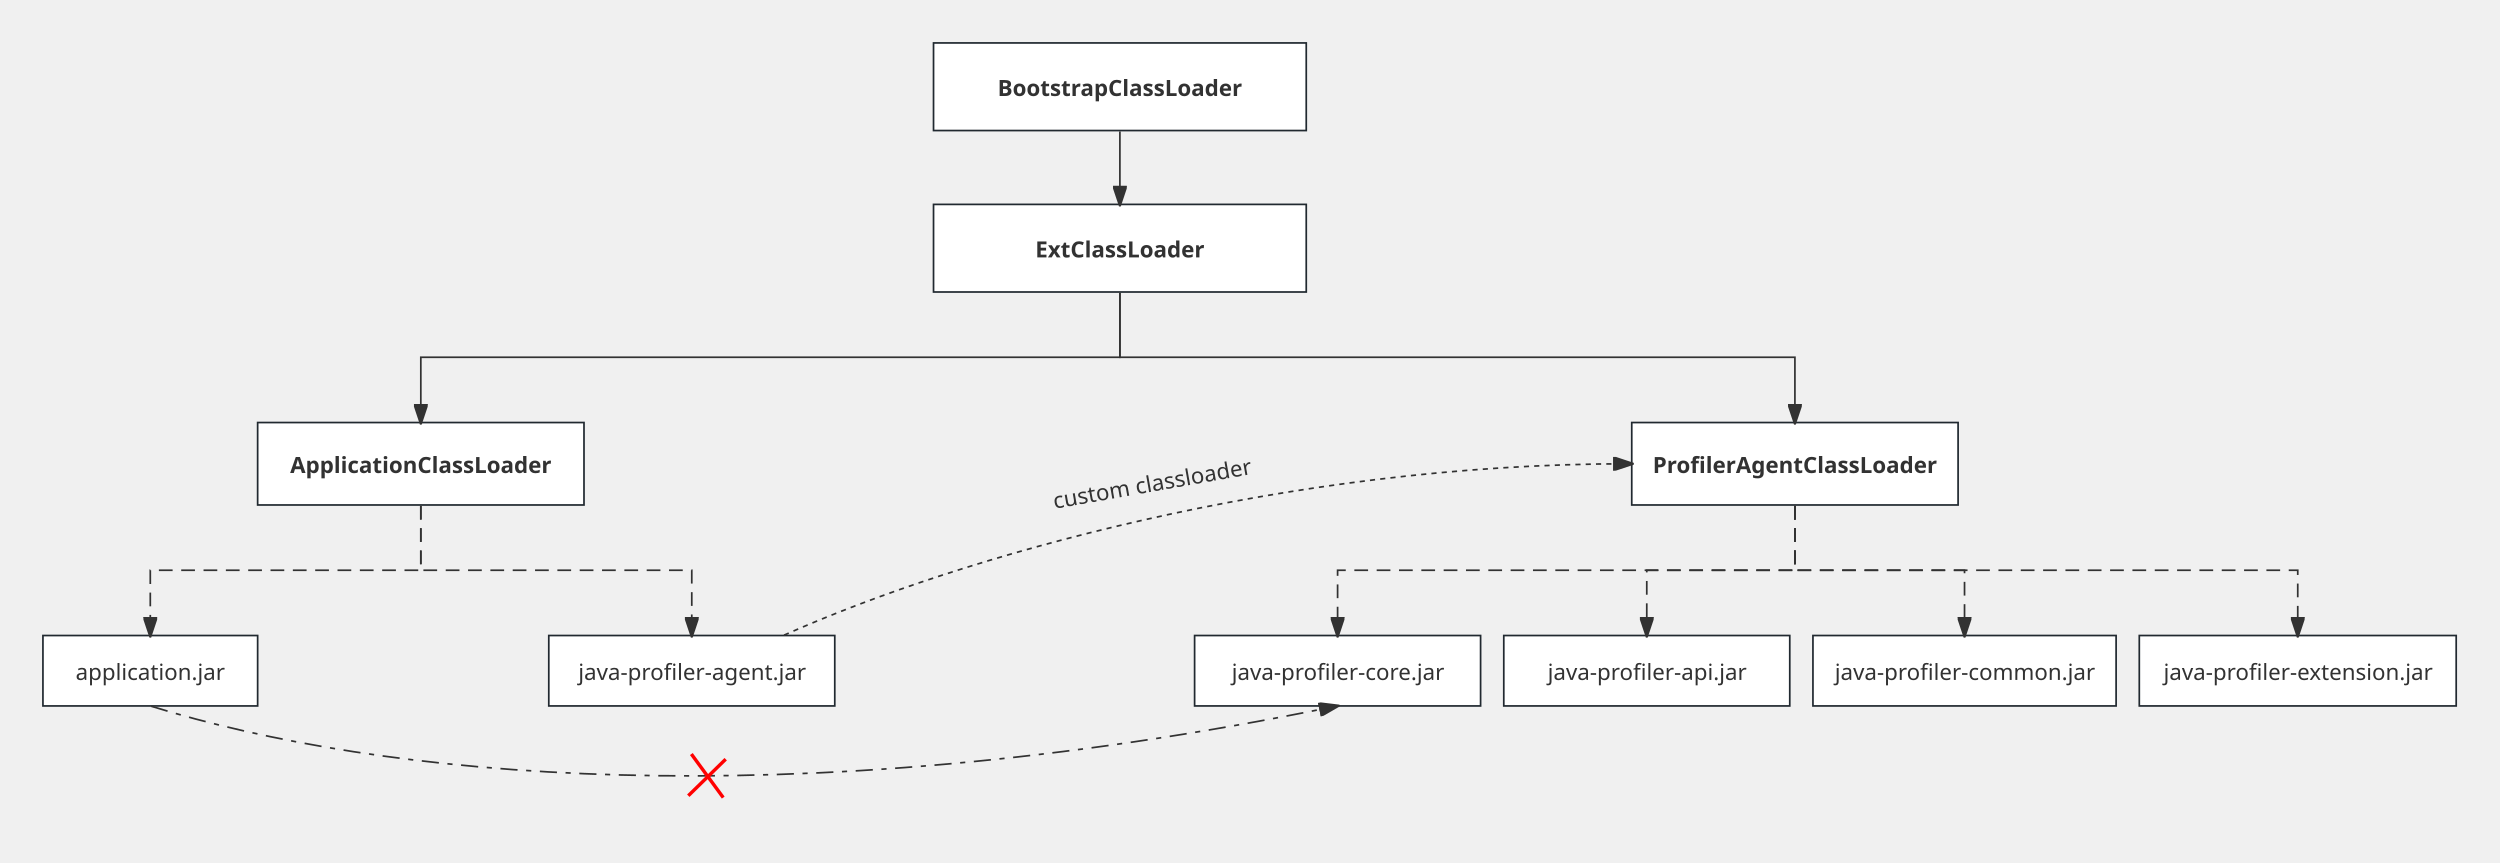
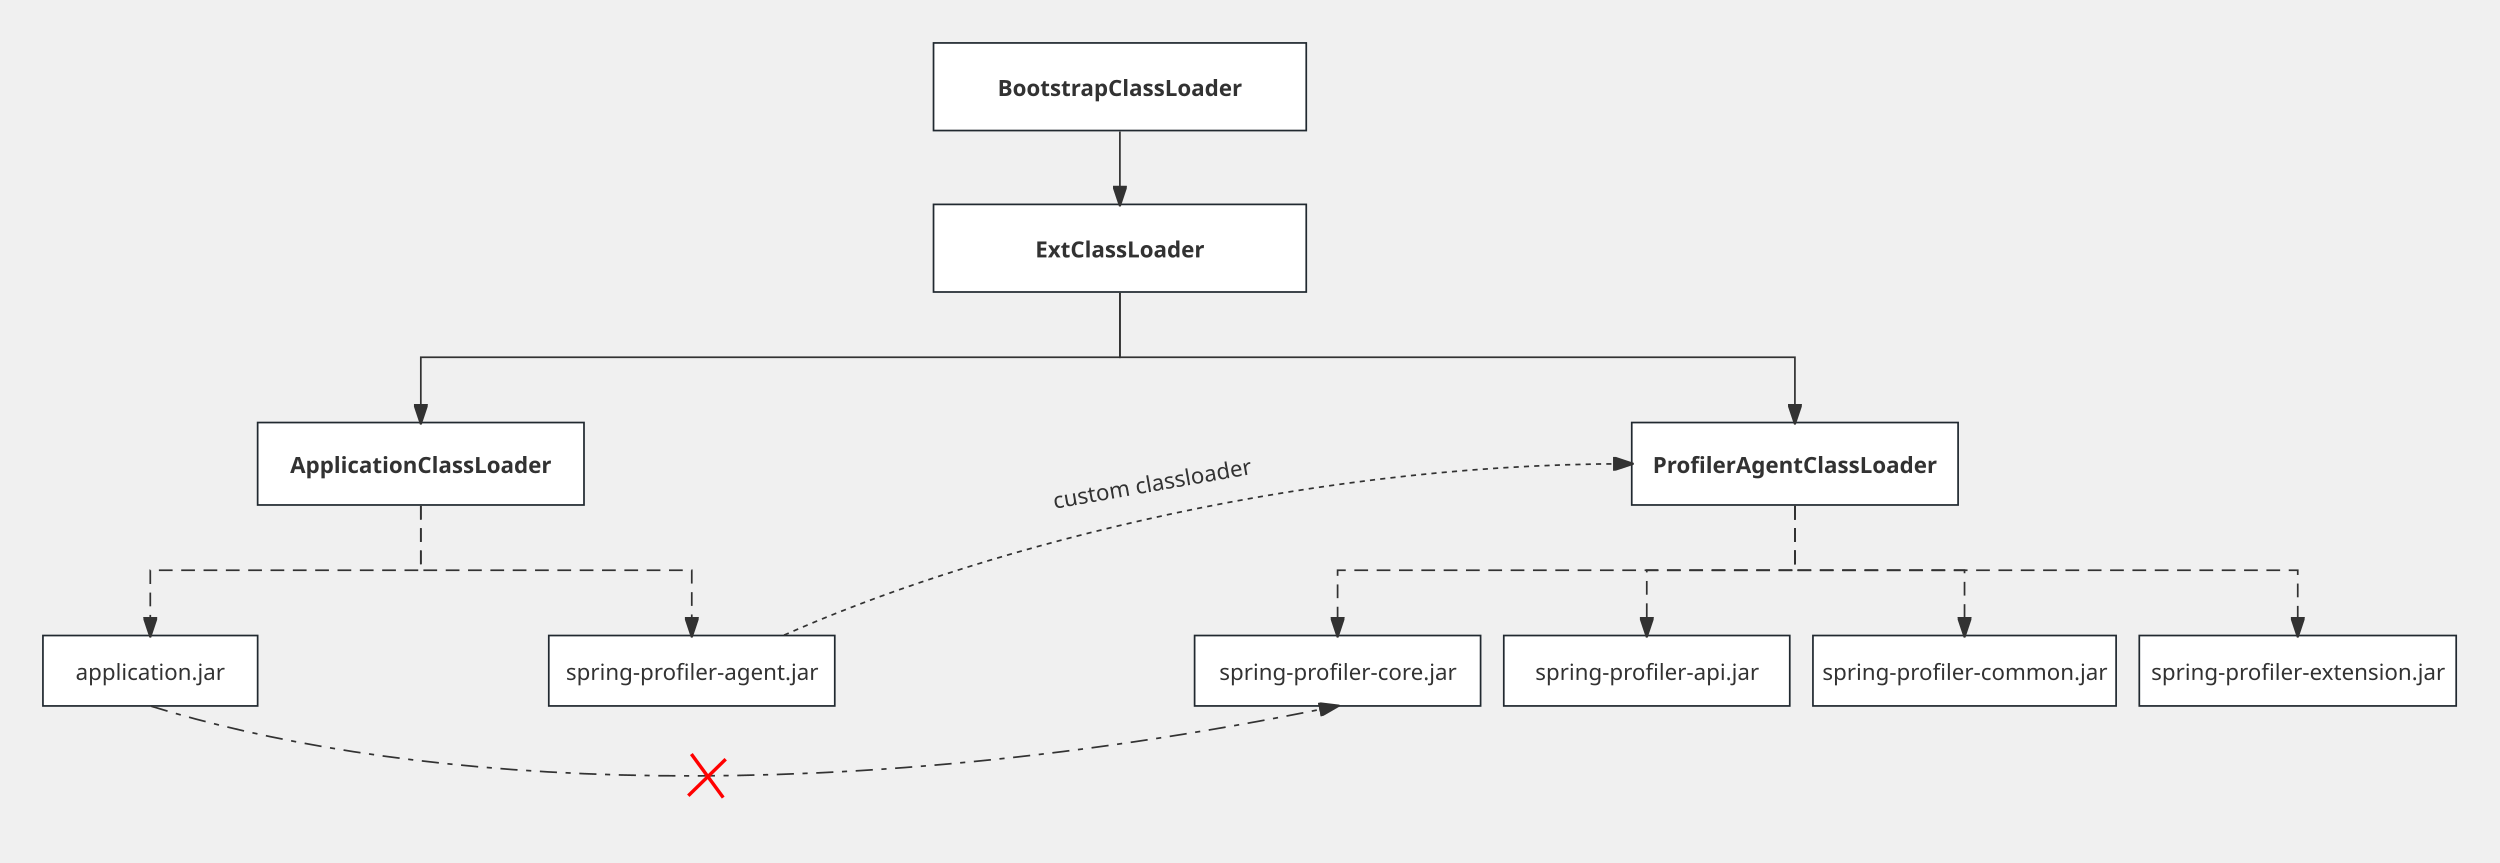
<svg xmlns="http://www.w3.org/2000/svg" id="SvgjsSvg1001" width="1455.5" height="502.141" version="1.1">
  <defs id="SvgjsDefs1002">
    <marker id="SvgjsMarker1034" markerWidth="12" markerHeight="8" refX="9" refY="4" viewBox="0 0 12 8" orient="auto" markerUnits="userSpaceOnUse" stroke-dasharray="0,0">
      <path id="SvgjsPath1035" d="M0,0 L12,4 L0,8 L0,0" fill="#323232" stroke="#323232" stroke-width="1" />
    </marker>
    <marker id="SvgjsMarker1038" markerWidth="12" markerHeight="8" refX="9" refY="4" viewBox="0 0 12 8" orient="auto" markerUnits="userSpaceOnUse" stroke-dasharray="0,0">
      <path id="SvgjsPath1039" d="M0,0 L12,4 L0,8 L0,0" fill="#323232" stroke="#323232" stroke-width="1" />
    </marker>
    <marker id="SvgjsMarker1042" markerWidth="12" markerHeight="8" refX="9" refY="4" viewBox="0 0 12 8" orient="auto" markerUnits="userSpaceOnUse" stroke-dasharray="0,0">
      <path id="SvgjsPath1043" d="M0,0 L12,4 L0,8 L0,0" fill="#323232" stroke="#323232" stroke-width="1" />
    </marker>
    <marker id="SvgjsMarker1052" markerWidth="12" markerHeight="8" refX="9" refY="4" viewBox="0 0 12 8" orient="auto" markerUnits="userSpaceOnUse" stroke-dasharray="0,0">
      <path id="SvgjsPath1053" d="M0,0 L12,4 L0,8 L0,0" fill="#323232" stroke="#323232" stroke-width="1" />
    </marker>
    <marker id="SvgjsMarker1068" markerWidth="12" markerHeight="8" refX="9" refY="4" viewBox="0 0 12 8" orient="auto" markerUnits="userSpaceOnUse" stroke-dasharray="0,0">
      <path id="SvgjsPath1069" d="M0,0 L12,4 L0,8 L0,0" fill="#323232" stroke="#323232" stroke-width="1" />
    </marker>
    <marker id="SvgjsMarker1090" markerWidth="12" markerHeight="8" refX="9" refY="4" viewBox="0 0 12 8" orient="auto" markerUnits="userSpaceOnUse" stroke-dasharray="0,0">
      <path id="SvgjsPath1091" d="M0,0 L12,4 L0,8 L0,0" fill="#323232" stroke="#323232" stroke-width="1" />
    </marker>
    <marker id="SvgjsMarker1094" markerWidth="12" markerHeight="8" refX="9" refY="4" viewBox="0 0 12 8" orient="auto" markerUnits="userSpaceOnUse" stroke-dasharray="0,0">
      <path id="SvgjsPath1095" d="M0,0 L12,4 L0,8 L0,0" fill="#323232" stroke="#323232" stroke-width="1" />
    </marker>
    <marker id="SvgjsMarker1098" markerWidth="12" markerHeight="8" refX="9" refY="4" viewBox="0 0 12 8" orient="auto" markerUnits="userSpaceOnUse" stroke-dasharray="0,0">
      <path id="SvgjsPath1099" d="M0,0 L12,4 L0,8 L0,0" fill="#323232" stroke="#323232" stroke-width="1" />
    </marker>
    <marker id="SvgjsMarker1102" markerWidth="12" markerHeight="8" refX="9" refY="4" viewBox="0 0 12 8" orient="auto" markerUnits="userSpaceOnUse" stroke-dasharray="0,0">
      <path id="SvgjsPath1103" d="M0,0 L12,4 L0,8 L0,0" fill="#323232" stroke="#323232" stroke-width="1" />
    </marker>
    <marker id="SvgjsMarker1106" markerWidth="12" markerHeight="8" refX="9" refY="4" viewBox="0 0 12 8" orient="auto" markerUnits="userSpaceOnUse" stroke-dasharray="0,0">
      <path id="SvgjsPath1107" d="M0,0 L12,4 L0,8 L0,0" fill="#323232" stroke="#323232" stroke-width="1" />
    </marker>
    <marker id="SvgjsMarker1116" markerWidth="12" markerHeight="8" refX="9" refY="4" viewBox="0 0 12 8" orient="auto" markerUnits="userSpaceOnUse" stroke-dasharray="0,0">
      <path id="SvgjsPath1117" d="M0,0 L12,4 L0,8 L0,0" fill="#323232" stroke="#323232" stroke-width="1" />
    </marker>
  </defs>
  <g id="SvgjsG1008" transform="translate(543.5,25)">
    <path id="SvgjsPath1009" d="M 0 0L 217 0L 217 51L 0 51Z" stroke="rgba(33,41,48,1)" stroke-width="1" fill-opacity="1" fill="#ffffff" />
    <g id="SvgjsG1010">
      <text id="SvgjsText1011" font-family="微软雅黑" text-anchor="middle" font-size="13px" width="197px" fill="#323232" font-weight="700" align="middle" lineHeight="125%" anchor="middle" family="微软雅黑" size="13px" weight="700" font-style="" opacity="1" y="14.875" transform="rotate(0)">
        <tspan id="SvgjsTspan1012" dy="16" x="108.5">
          <tspan id="SvgjsTspan1013" style="text-decoration:;">BootstrapClassLoader</tspan>
        </tspan>
      </text>
    </g>
  </g>
  <g id="SvgjsG1014" transform="translate(543.5,119)">
    <path id="SvgjsPath1015" d="M 0 0L 217 0L 217 51L 0 51Z" stroke="rgba(33,41,48,1)" stroke-width="1" fill-opacity="1" fill="#ffffff" />
    <g id="SvgjsG1016">
      <text id="SvgjsText1017" font-family="微软雅黑" text-anchor="middle" font-size="13px" width="197px" fill="#323232" font-weight="700" align="middle" lineHeight="125%" anchor="middle" family="微软雅黑" size="13px" weight="700" font-style="" opacity="1" y="14.875" transform="rotate(0)">
        <tspan id="SvgjsTspan1018" dy="16" x="108.5">
          <tspan id="SvgjsTspan1019" style="text-decoration:;">ExtClassLoader</tspan>
        </tspan>
      </text>
    </g>
  </g>
  <g id="SvgjsG1020" transform="translate(150,246)">
    <path id="SvgjsPath1021" d="M 0 0L 190 0L 190 48L 0 48Z" stroke="rgba(33,41,48,1)" stroke-width="1" fill-opacity="1" fill="#ffffff" />
    <g id="SvgjsG1022">
      <text id="SvgjsText1023" font-family="微软雅黑" text-anchor="middle" font-size="13px" width="170px" fill="#323232" font-weight="700" align="middle" lineHeight="125%" anchor="middle" family="微软雅黑" size="13px" weight="700" font-style="" opacity="1" y="13.375" transform="rotate(0)">
        <tspan id="SvgjsTspan1024" dy="16" x="95">
          <tspan id="SvgjsTspan1025" style="text-decoration:;">ApplicationClassLoader</tspan>
        </tspan>
      </text>
    </g>
  </g>
  <g id="SvgjsG1026" transform="translate(950,246)">
    <path id="SvgjsPath1027" d="M 0 0L 190 0L 190 48L 0 48Z" stroke="rgba(33,41,48,1)" stroke-width="1" fill-opacity="1" fill="#ffffff" />
    <g id="SvgjsG1028">
      <text id="SvgjsText1029" font-family="微软雅黑" text-anchor="middle" font-size="13px" width="170px" fill="#323232" font-weight="700" align="middle" lineHeight="125%" anchor="middle" family="微软雅黑" size="13px" weight="700" font-style="" opacity="1" y="13.375" transform="rotate(0)">
        <tspan id="SvgjsTspan1030" dy="16" x="95">
          <tspan id="SvgjsTspan1031" style="text-decoration:;">ProfilerAgentClassLoader</tspan>
        </tspan>
      </text>
    </g>
  </g>
  <g id="SvgjsG1032">
    <path id="SvgjsPath1033" d="M652 76.5L652 97.5L652 97.5L652 117.2" stroke="#323232" stroke-width="1" fill="none" marker-end="url(#SvgjsMarker1034)" />
  </g>
  <g id="SvgjsG1036">
    <path id="SvgjsPath1037" d="M652 170.5L652 208L245 208L245 244.2" stroke="#323232" stroke-width="1" fill="none" marker-end="url(#SvgjsMarker1038)" />
  </g>
  <g id="SvgjsG1040">
    <path id="SvgjsPath1041" d="M652 170.5L652 208L1045 208L1045 244.2" stroke="#323232" stroke-width="1" fill="none" marker-end="url(#SvgjsMarker1042)" />
  </g>
  <g id="SvgjsG1044" transform="translate(25,370)">
    <path id="SvgjsPath1045" d="M 0 0L 125 0L 125 41L 0 41Z" stroke="rgba(33,41,48,1)" stroke-width="1" fill-opacity="1" fill="#ffffff" />
    <g id="SvgjsG1046">
      <text id="SvgjsText1047" font-family="微软雅黑" text-anchor="middle" font-size="13px" width="105px" fill="#323232" font-weight="400" align="middle" lineHeight="125%" anchor="middle" family="微软雅黑" size="13px" weight="400" font-style="" opacity="1" y="9.875" transform="rotate(0)">
        <tspan id="SvgjsTspan1048" dy="16" x="62.5">
          <tspan id="SvgjsTspan1049" style="text-decoration:;">application.jar</tspan>
        </tspan>
      </text>
    </g>
  </g>
  <g id="SvgjsG1050">
    <path id="SvgjsPath1051" d="M245 294.5L245 332L87.5 332L87.5 368.2" stroke-dasharray="8,5" stroke="#323232" stroke-width="1" fill="none" marker-end="url(#SvgjsMarker1052)" />
  </g>
  <g id="SvgjsG1054" transform="translate(319.5,370)">
    <path id="SvgjsPath1055" d="M 0 0L 166.5 0L 166.5 41L 0 41Z" stroke="rgba(33,41,48,1)" stroke-width="1" fill-opacity="1" fill="#ffffff" />
    <g id="SvgjsG1056">
      <text id="SvgjsText1057" font-family="微软雅黑" text-anchor="middle" font-size="13px" width="147px" fill="#323232" font-weight="400" align="middle" lineHeight="125%" anchor="middle" family="微软雅黑" size="13px" weight="400" font-style="" opacity="1" y="9.875" transform="rotate(0)">
        <tspan id="SvgjsTspan1058" dy="16" x="83.5">
-           <tspan id="SvgjsTspan1059" style="text-decoration:;">java-profiler-agent.jar</tspan>
+           <tspan id="SvgjsTspan1059" style="text-decoration:;">spring-profiler-agent.jar</tspan>
        </tspan>
      </text>
    </g>
  </g>
  <g id="SvgjsG1060" transform="translate(695.5,370)">
    <path id="SvgjsPath1061" d="M 0 0L 166.5 0L 166.5 41L 0 41Z" stroke="rgba(33,41,48,1)" stroke-width="1" fill-opacity="1" fill="#ffffff" />
    <g id="SvgjsG1062">
      <text id="SvgjsText1063" font-family="微软雅黑" text-anchor="middle" font-size="13px" width="147px" fill="#323232" font-weight="400" align="middle" lineHeight="125%" anchor="middle" family="微软雅黑" size="13px" weight="400" font-style="" opacity="1" y="9.875" transform="rotate(0)">
        <tspan id="SvgjsTspan1064" dy="16" x="83.5">
-           <tspan id="SvgjsTspan1065" style="text-decoration:;">java-profiler-core.jar</tspan>
+           <tspan id="SvgjsTspan1065" style="text-decoration:;">spring-profiler-core.jar</tspan>
        </tspan>
      </text>
    </g>
  </g>
  <g id="SvgjsG1066">
    <path id="SvgjsPath1067" d="M245 294.5L245 332L402.75 332L402.75 368.2" stroke-dasharray="8,5" stroke="#323232" stroke-width="1" fill="none" marker-end="url(#SvgjsMarker1068)" />
  </g>
  <g id="SvgjsG1070" transform="translate(875.5,370)">
    <path id="SvgjsPath1071" d="M 0 0L 166.5 0L 166.5 41L 0 41Z" stroke="rgba(33,41,48,1)" stroke-width="1" fill-opacity="1" fill="#ffffff" />
    <g id="SvgjsG1072">
      <text id="SvgjsText1073" font-family="微软雅黑" text-anchor="middle" font-size="13px" width="147px" fill="#323232" font-weight="400" align="middle" lineHeight="125%" anchor="middle" family="微软雅黑" size="13px" weight="400" font-style="" opacity="1" y="9.875" transform="rotate(0)">
        <tspan id="SvgjsTspan1074" dy="16" x="83.5">
-           <tspan id="SvgjsTspan1075" style="text-decoration:;">java-profiler-api.jar</tspan>
+           <tspan id="SvgjsTspan1075" style="text-decoration:;">spring-profiler-api.jar</tspan>
        </tspan>
      </text>
    </g>
  </g>
  <g id="SvgjsG1076" transform="translate(1055.5,370)">
    <path id="SvgjsPath1077" d="M 0 0L 176.5 0L 176.5 41L 0 41Z" stroke="rgba(33,41,48,1)" stroke-width="1" fill-opacity="1" fill="#ffffff" />
    <g id="SvgjsG1078">
      <text id="SvgjsText1079" font-family="微软雅黑" text-anchor="middle" font-size="13px" width="157px" fill="#323232" font-weight="400" align="middle" lineHeight="125%" anchor="middle" family="微软雅黑" size="13px" weight="400" font-style="" opacity="1" y="9.875" transform="rotate(0)">
        <tspan id="SvgjsTspan1080" dy="16" x="88.5">
-           <tspan id="SvgjsTspan1081" style="text-decoration:;">java-profiler-common.jar</tspan>
+           <tspan id="SvgjsTspan1081" style="text-decoration:;">spring-profiler-common.jar</tspan>
        </tspan>
      </text>
    </g>
  </g>
  <g id="SvgjsG1082" transform="translate(1245.5,370)">
    <path id="SvgjsPath1083" d="M 0 0L 184.5 0L 184.5 41L 0 41Z" stroke="rgba(33,41,48,1)" stroke-width="1" fill-opacity="1" fill="#ffffff" />
    <g id="SvgjsG1084">
      <text id="SvgjsText1085" font-family="微软雅黑" text-anchor="middle" font-size="13px" width="165px" fill="#323232" font-weight="400" align="middle" lineHeight="125%" anchor="middle" family="微软雅黑" size="13px" weight="400" font-style="" opacity="1" y="9.875" transform="rotate(0)">
        <tspan id="SvgjsTspan1086" dy="16" x="92.5">
-           <tspan id="SvgjsTspan1087" style="text-decoration:;">java-profiler-extension.jar</tspan>
+           <tspan id="SvgjsTspan1087" style="text-decoration:;">spring-profiler-extension.jar</tspan>
        </tspan>
      </text>
    </g>
  </g>
  <g id="SvgjsG1088">
    <path id="SvgjsPath1089" d="M1045 294.5L1045 332L778.75 332L778.75 368.2" stroke-dasharray="8,5" stroke="#323232" stroke-width="1" fill="none" marker-end="url(#SvgjsMarker1090)" />
  </g>
  <g id="SvgjsG1092">
    <path id="SvgjsPath1093" d="M1045 294.5L1045 332L958.75 332L958.75 368.2" stroke-dasharray="8,5" stroke="#323232" stroke-width="1" fill="none" marker-end="url(#SvgjsMarker1094)" />
  </g>
  <g id="SvgjsG1096">
    <path id="SvgjsPath1097" d="M1045 294.5L1045 332L1143.75 332L1143.75 368.2" stroke-dasharray="8,5" stroke="#323232" stroke-width="1" fill="none" marker-end="url(#SvgjsMarker1098)" />
  </g>
  <g id="SvgjsG1100">
    <path id="SvgjsPath1101" d="M1045 294.5L1045 332L1337.75 332L1337.75 368.2" stroke-dasharray="8,5" stroke="#323232" stroke-width="1" fill="none" marker-end="url(#SvgjsMarker1102)" />
  </g>
  <g id="SvgjsG1104">
    <path id="SvgjsPath1105" d="M456.458 369.799C 559 324 748.392 270 948.2 270.011" stroke-dasharray="3,3" stroke="#323232" stroke-width="1" fill="none" marker-end="url(#SvgjsMarker1106)" />
  </g>
  <g id="SvgjsG1108" transform="matrix(0.9848078,-0.1736482,0.1736482,0.9848078,594.3336,273.9426)">
    <path id="SvgjsPath1109" d="M 0 0L 147.991 0L 147.991 40L 0 40Z" stroke="none" fill="none" />
    <g id="SvgjsG1110">
      <text id="SvgjsText1111" font-family="微软雅黑" text-anchor="middle" font-size="13px" width="148px" fill="#323232" font-weight="400" align="middle" lineHeight="125%" anchor="middle" family="微软雅黑" size="13px" weight="400" font-style="" opacity="1" y="9.375" transform="rotate(0)">
        <tspan id="SvgjsTspan1112" dy="16" x="74">
          <tspan id="SvgjsTspan1113" style="text-decoration:;">custom classloader</tspan>
        </tspan>
      </text>
    </g>
  </g>
  <g id="SvgjsG1114">
    <path id="SvgjsPath1115" d="M87.978 411.146C 219.5 452 455.5 477 776.985 411.353" stroke-dasharray="10,5,3,5" stroke="#323232" stroke-width="1" fill="none" marker-end="url(#SvgjsMarker1116)" />
  </g>
  <g id="SvgjsG1118">
    <path id="SvgjsPath1119" d="M422.5 442C 413.787 450.508 409.431 454.762 400.718 463.271" stroke="#ff0000" stroke-width="2" fill="none" />
  </g>
  <g id="SvgjsG1120">
    <path id="SvgjsPath1121" d="M421.062 464.348C 413.637 454.209 409.925 449.139 402.5 439" stroke="#ff0000" stroke-width="2" fill="none" />
  </g>
</svg>
